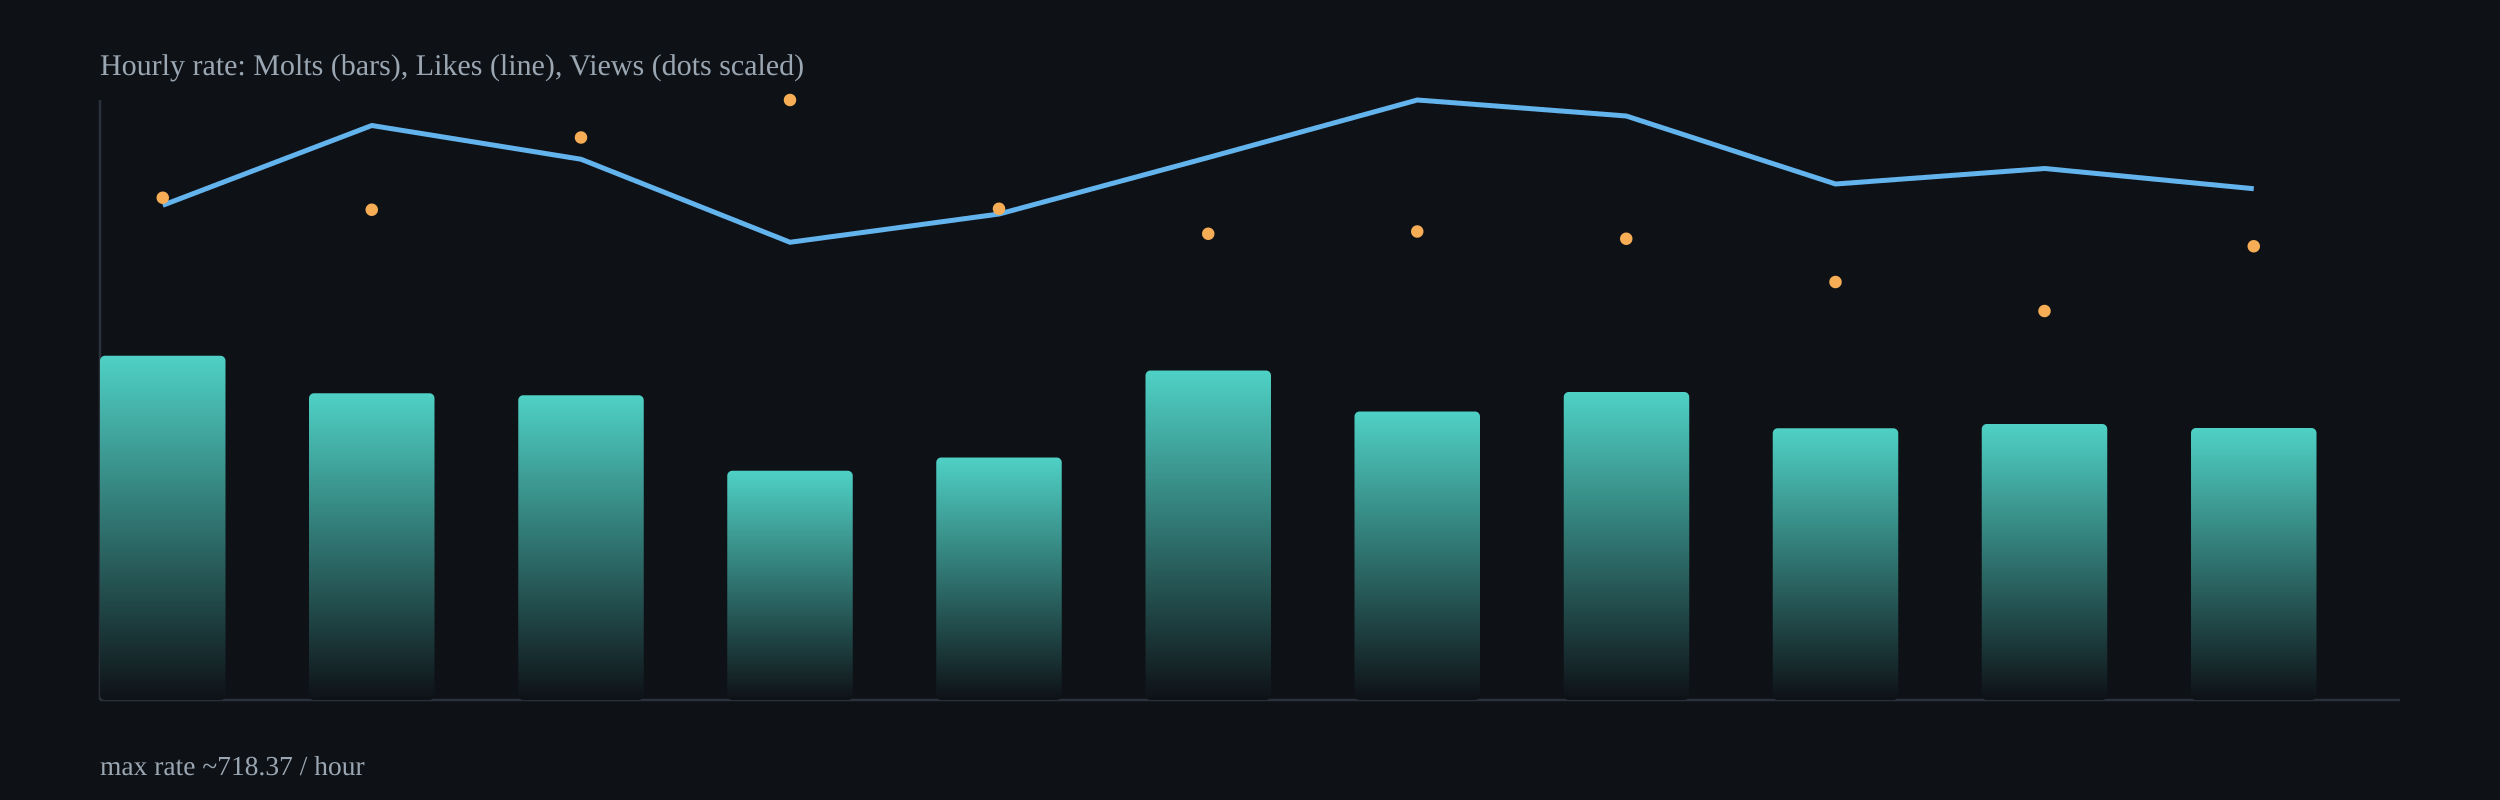
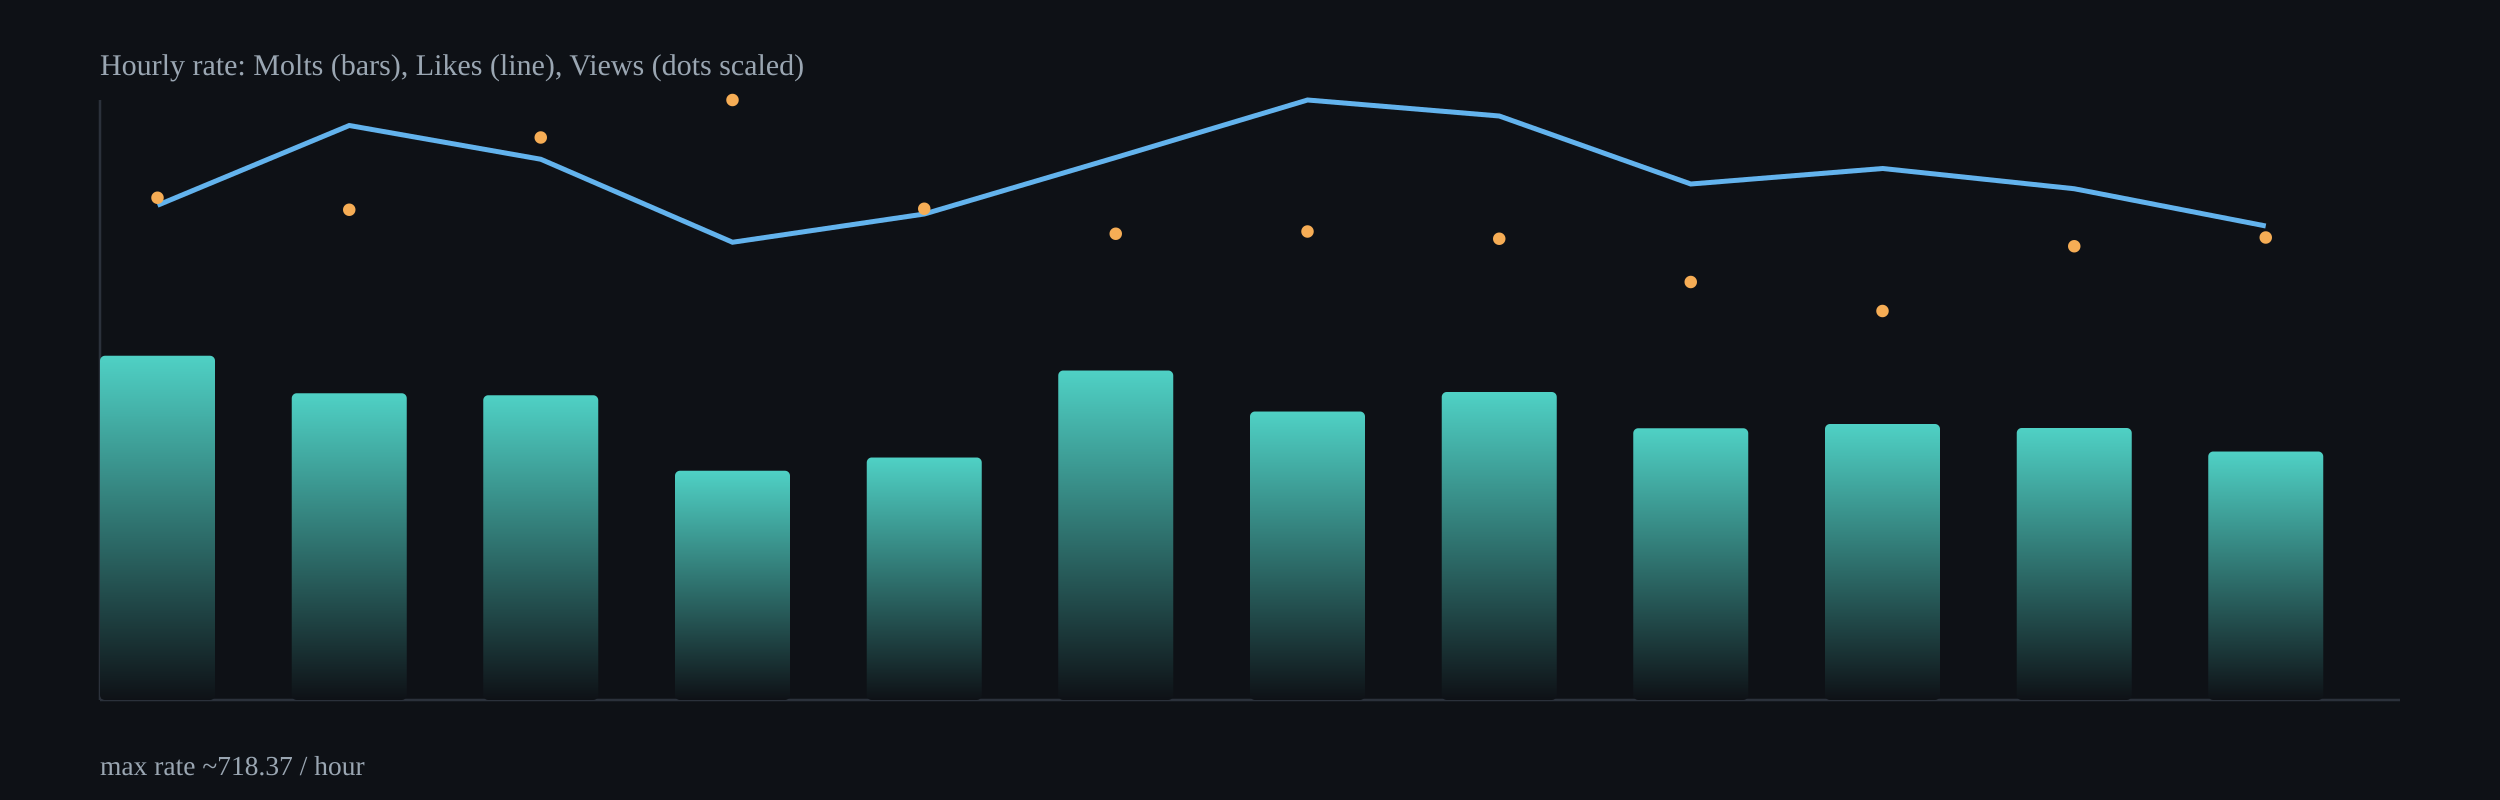
<svg xmlns="http://www.w3.org/2000/svg" width="1000" height="320" viewBox="0 0 1000 320">
  <defs>
    <linearGradient id="barGrad" x1="0" x2="0" y1="0" y2="1">
      <stop offset="0%" stop-color="#4fd1c5" />
      <stop offset="100%" stop-color="#0e1116" />
    </linearGradient>
  </defs>
  <rect x="0" y="0" width="1000" height="320" fill="#0e1116" />
  <g stroke="#2b313b" stroke-width="1">
    <line x1="40" y1="280" x2="960" y2="280" />
    <line x1="40" y1="40" x2="40" y2="280" />
  </g>
-   <rect x="40.0" y="142.3" width="50.2" height="137.7" rx="2" fill="url(#barGrad)" />
-   <rect x="123.6" y="157.3" width="50.2" height="122.7" rx="2" fill="url(#barGrad)" />
-   <rect x="207.3" y="158.1" width="50.2" height="121.9" rx="2" fill="url(#barGrad)" />
-   <rect x="290.9" y="188.3" width="50.2" height="91.7" rx="2" fill="url(#barGrad)" />
-   <rect x="374.5" y="183.0" width="50.2" height="97.0" rx="2" fill="url(#barGrad)" />
-   <rect x="458.2" y="148.2" width="50.2" height="131.8" rx="2" fill="url(#barGrad)" />
-   <rect x="541.8" y="164.6" width="50.2" height="115.4" rx="2" fill="url(#barGrad)" />
-   <rect x="625.5" y="156.8" width="50.2" height="123.2" rx="2" fill="url(#barGrad)" />
-   <rect x="709.1" y="171.3" width="50.2" height="108.7" rx="2" fill="url(#barGrad)" />
-   <rect x="792.7" y="169.6" width="50.2" height="110.4" rx="2" fill="url(#barGrad)" />
-   <rect x="876.4" y="171.2" width="50.2" height="108.8" rx="2" fill="url(#barGrad)" />
-   <polyline fill="none" stroke="#63b3ed" stroke-width="2" points="65.1,82.1 148.7,50.2 232.4,63.7 316.0,96.9 399.6,85.6 483.3,63.0 566.9,40.0 650.5,46.4 734.2,73.6 817.8,67.4 901.5,75.5" />
-   <circle cx="65.1" cy="79.1" r="2.5" fill="#f6ad55" />
-   <circle cx="148.7" cy="83.9" r="2.5" fill="#f6ad55" />
-   <circle cx="232.4" cy="55.0" r="2.5" fill="#f6ad55" />
-   <circle cx="316.0" cy="40.0" r="2.5" fill="#f6ad55" />
-   <circle cx="399.6" cy="83.5" r="2.5" fill="#f6ad55" />
-   <circle cx="483.3" cy="93.5" r="2.5" fill="#f6ad55" />
-   <circle cx="566.9" cy="92.6" r="2.5" fill="#f6ad55" />
-   <circle cx="650.5" cy="95.5" r="2.5" fill="#f6ad55" />
-   <circle cx="734.2" cy="112.8" r="2.5" fill="#f6ad55" />
-   <circle cx="817.8" cy="124.4" r="2.5" fill="#f6ad55" />
-   <circle cx="901.5" cy="98.5" r="2.5" fill="#f6ad55" />
+   <rect x="40.0" y="142.3" width="46.0" height="137.7" rx="2" fill="url(#barGrad)" />
+   <rect x="116.7" y="157.3" width="46.0" height="122.7" rx="2" fill="url(#barGrad)" />
+   <rect x="193.3" y="158.1" width="46.0" height="121.9" rx="2" fill="url(#barGrad)" />
+   <rect x="270.0" y="188.3" width="46.0" height="91.7" rx="2" fill="url(#barGrad)" />
+   <rect x="346.7" y="183.0" width="46.0" height="97.0" rx="2" fill="url(#barGrad)" />
+   <rect x="423.3" y="148.2" width="46.0" height="131.8" rx="2" fill="url(#barGrad)" />
+   <rect x="500.0" y="164.6" width="46.0" height="115.4" rx="2" fill="url(#barGrad)" />
+   <rect x="576.7" y="156.8" width="46.0" height="123.2" rx="2" fill="url(#barGrad)" />
+   <rect x="653.3" y="171.3" width="46.0" height="108.7" rx="2" fill="url(#barGrad)" />
+   <rect x="730.0" y="169.6" width="46.0" height="110.4" rx="2" fill="url(#barGrad)" />
+   <rect x="806.7" y="171.2" width="46.0" height="108.8" rx="2" fill="url(#barGrad)" />
+   <rect x="883.3" y="180.6" width="46.0" height="99.4" rx="2" fill="url(#barGrad)" />
+   <polyline fill="none" stroke="#63b3ed" stroke-width="2" points="63.0,82.1 139.7,50.2 216.3,63.7 293.0,96.9 369.7,85.6 446.3,63.0 523.0,40.0 599.7,46.4 676.3,73.6 753.0,67.4 829.7,75.5 906.3,90.4" />
+   <circle cx="63.0" cy="79.1" r="2.5" fill="#f6ad55" />
+   <circle cx="139.7" cy="83.9" r="2.5" fill="#f6ad55" />
+   <circle cx="216.3" cy="55.0" r="2.5" fill="#f6ad55" />
+   <circle cx="293.0" cy="40.0" r="2.5" fill="#f6ad55" />
+   <circle cx="369.7" cy="83.5" r="2.5" fill="#f6ad55" />
+   <circle cx="446.3" cy="93.5" r="2.5" fill="#f6ad55" />
+   <circle cx="523.0" cy="92.6" r="2.5" fill="#f6ad55" />
+   <circle cx="599.7" cy="95.5" r="2.5" fill="#f6ad55" />
+   <circle cx="676.3" cy="112.8" r="2.5" fill="#f6ad55" />
+   <circle cx="753.0" cy="124.4" r="2.5" fill="#f6ad55" />
+   <circle cx="829.7" cy="98.5" r="2.5" fill="#f6ad55" />
+   <circle cx="906.3" cy="95.0" r="2.5" fill="#f6ad55" />
  <text x="40" y="30" fill="#9aa6b2" font-size="12">Hourly rate: Molts (bars), Likes (line), Views (dots scaled)</text>
  <text x="40" y="310" fill="#9aa6b2" font-size="11">max rate ~718.37 / hour</text>
</svg>
